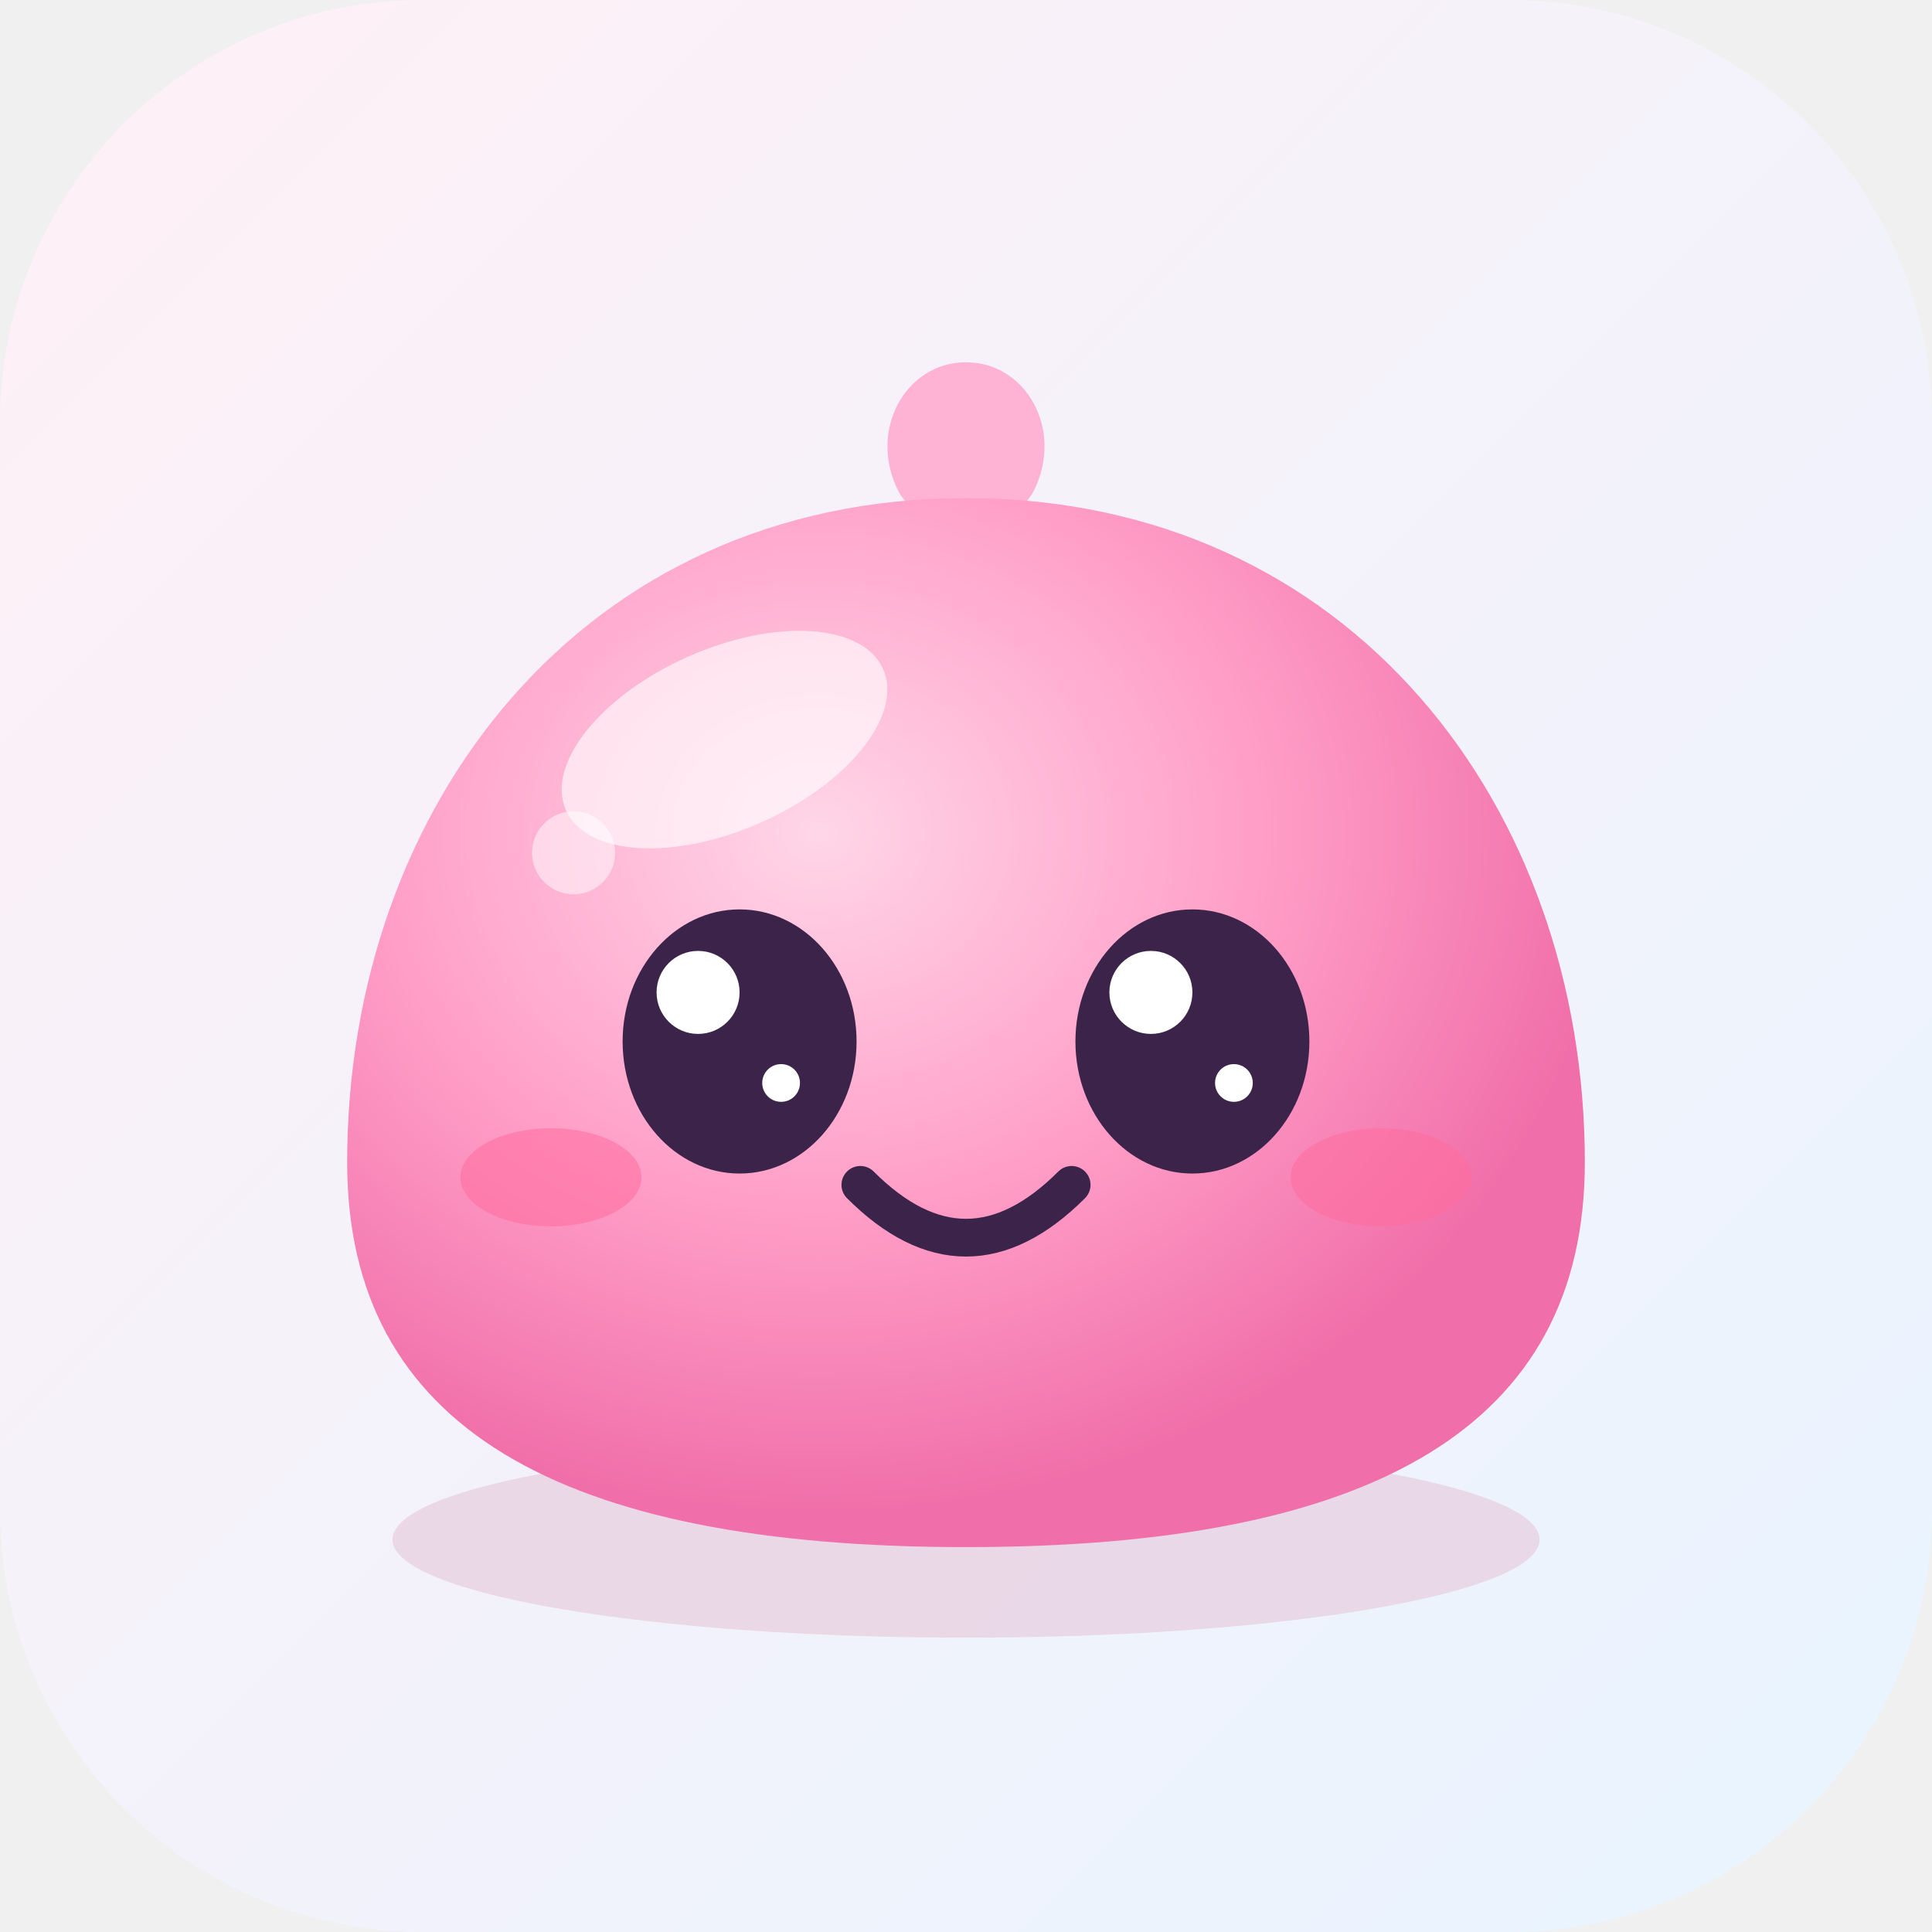
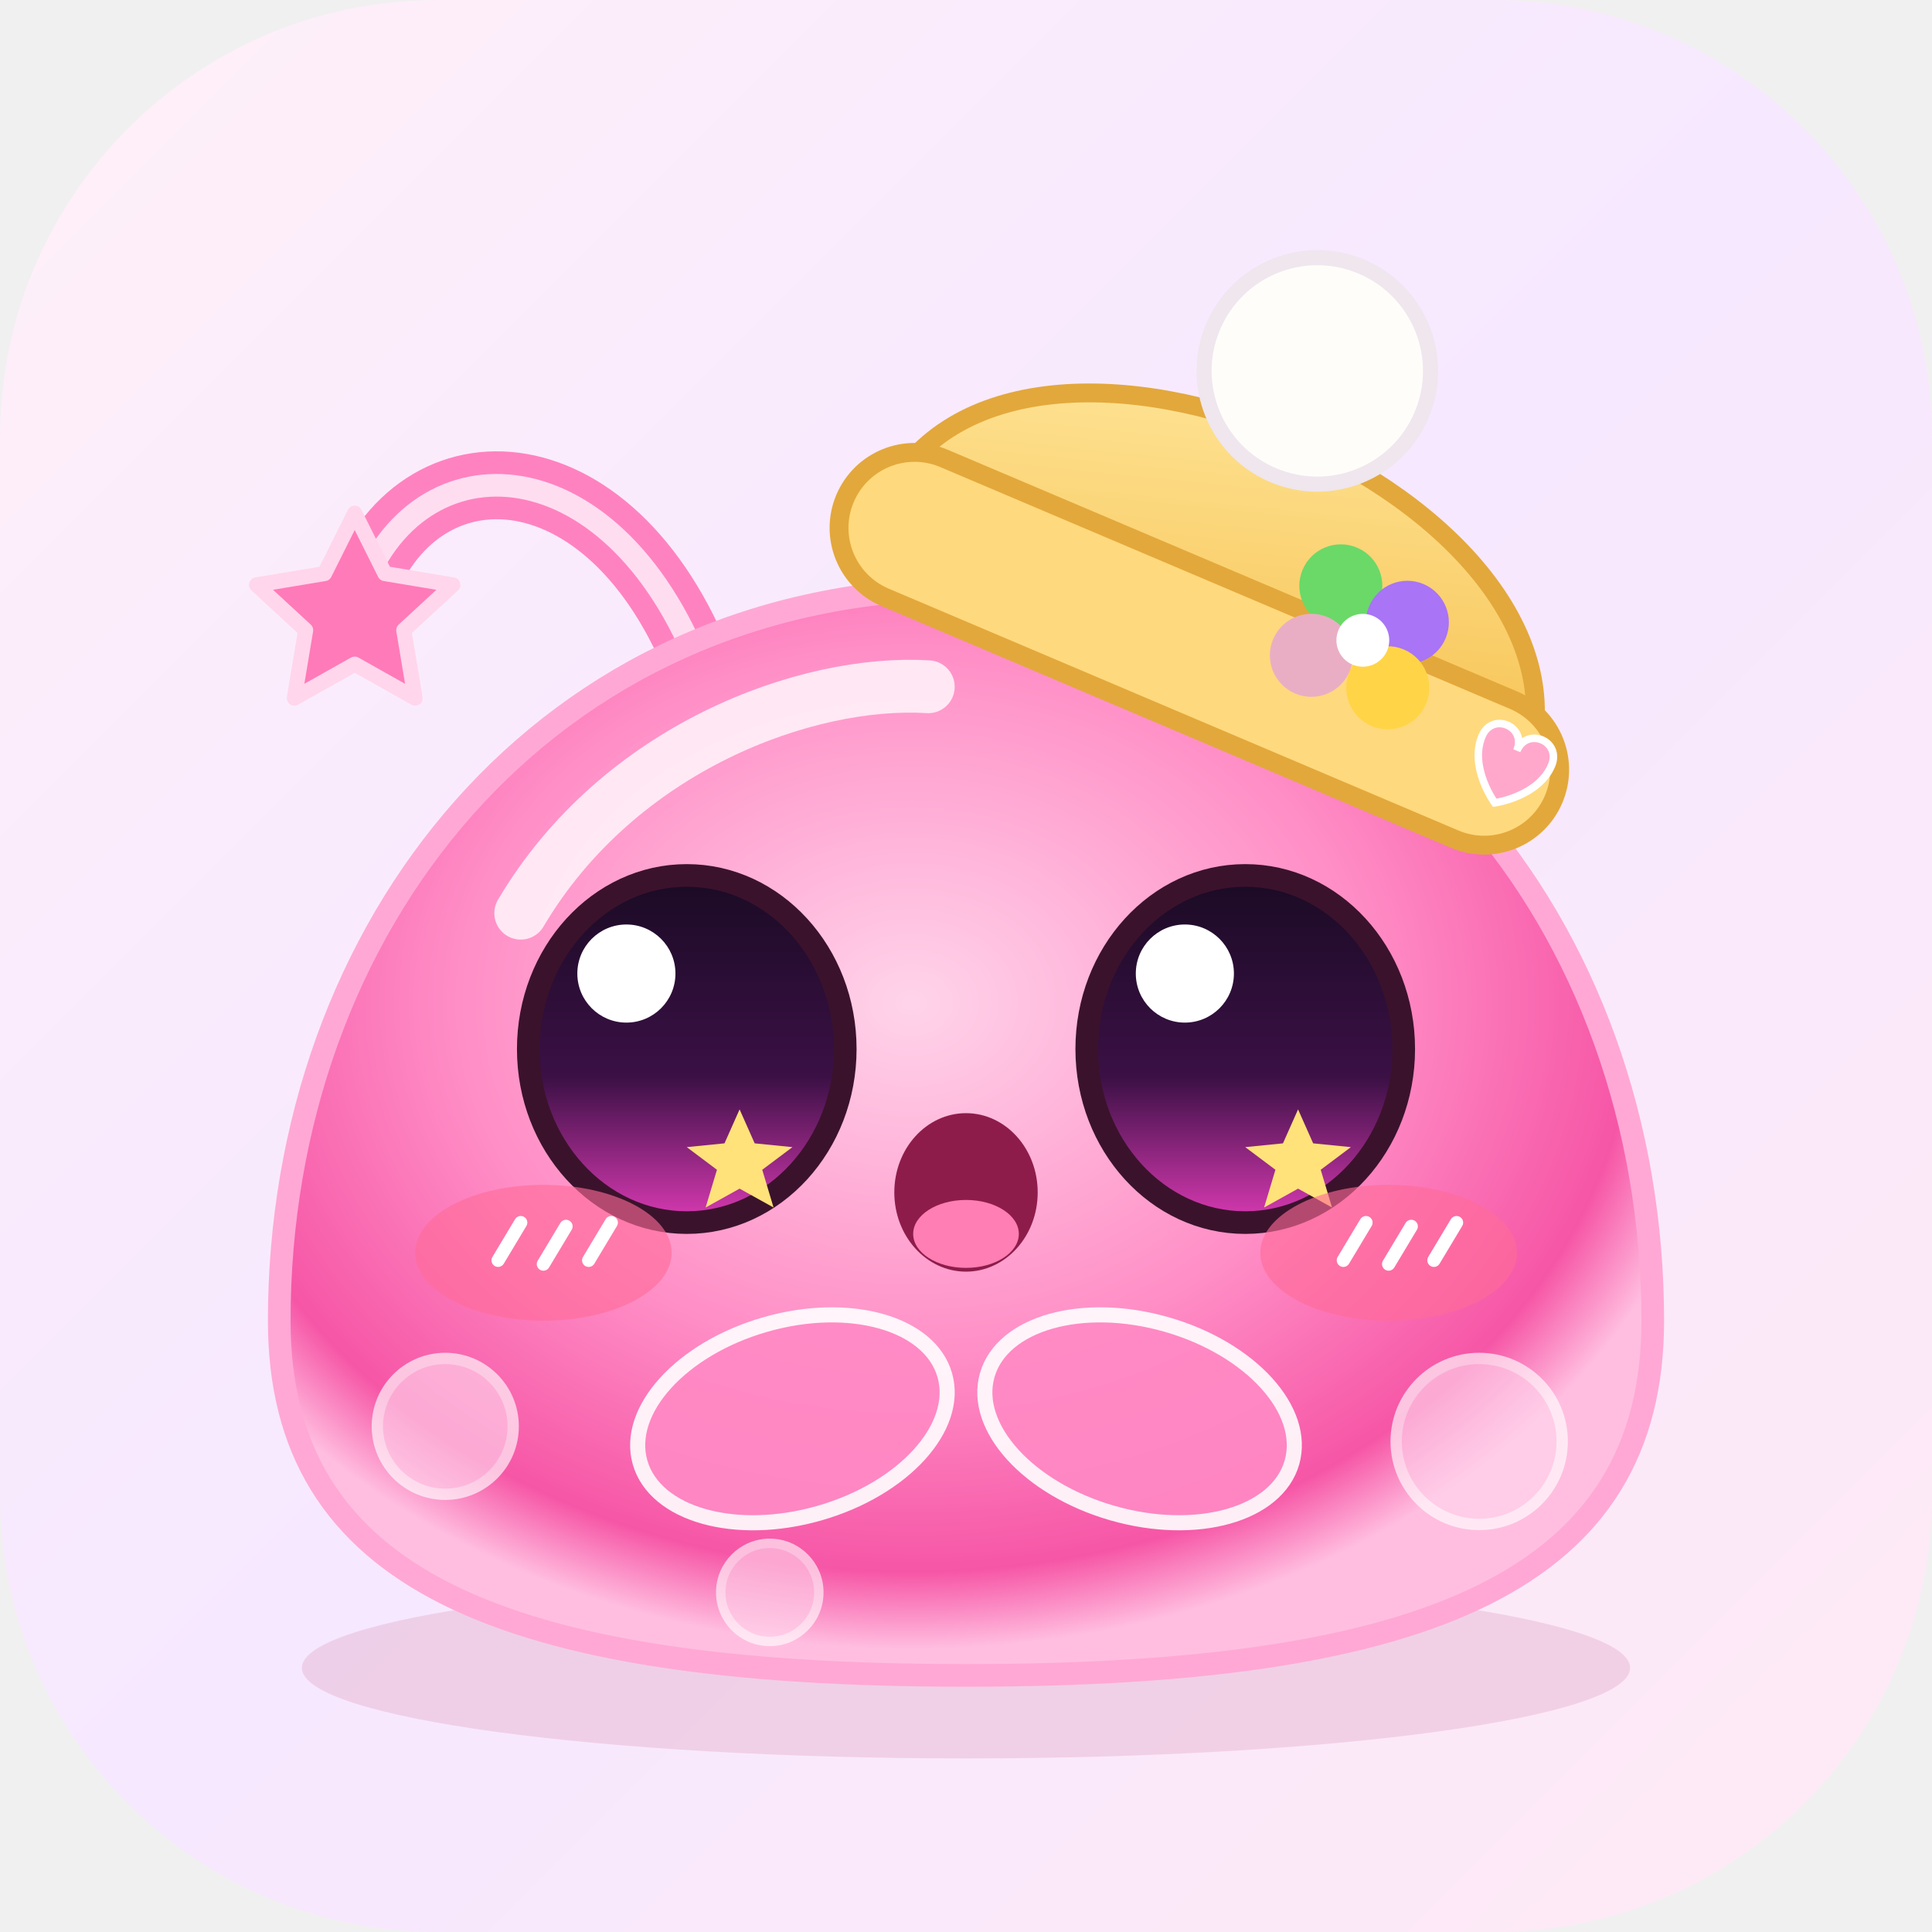
<svg xmlns="http://www.w3.org/2000/svg" width="512" height="512" viewBox="0 0 512 512">
  <defs>
    <linearGradient id="bgGrad" x1="0%" y1="0%" x2="100%" y2="100%">
-       <stop offset="0%" stop-color="#FFF0F6" />
-       <stop offset="100%" stop-color="#E8F4FF" />
+       <stop offset="0%" stop-color="#FFF0F8" />
+       <stop offset="50%" stop-color="#F6E8FF" />
+       <stop offset="100%" stop-color="#FFEAF4" />
    </linearGradient>
-     <radialGradient id="slimeGrad" cx="38%" cy="32%" r="65%">
-       <stop offset="0%" stop-color="#FFD6E8" />
-       <stop offset="55%" stop-color="#FF9EC7" />
-       <stop offset="100%" stop-color="#F06EA9" />
+     <radialGradient id="jellyBody" cx="46%" cy="38%" r="60%">
+       <stop offset="0%" stop-color="#FFD4EA" />
+       <stop offset="55%" stop-color="#FF8EC6" />
+       <stop offset="88%" stop-color="#F656A6" />
+       <stop offset="100%" stop-color="#FFBEE0" />
    </radialGradient>
+     <linearGradient id="beanieGrad" x1="0%" y1="0%" x2="100%" y2="100%">
+       <stop offset="0%" stop-color="#FFE89E" />
+       <stop offset="100%" stop-color="#F7C252" />
+     </linearGradient>
+     <linearGradient id="eyeNebula" x1="0%" y1="0%" x2="0%" y2="100%">
+       <stop offset="0%" stop-color="#1A0B24" />
+       <stop offset="58%" stop-color="#3B1045" />
+       <stop offset="100%" stop-color="#DA3AB3" />
+     </linearGradient>
  </defs>
-   <rect width="512" height="512" rx="112" fill="url(#bgGrad)" />
-   <ellipse cx="256" cy="408" rx="152" ry="26" fill="#E3B8CE" opacity="0.45" />
-   <path d="M256 96 C272 96 282 114 274 130 C268 142 244 142 238 130 C230 114 240 96 256 96 Z" fill="#FFB3D4" />
-   <path d="M256 132 C358 132 420 214 420 308 C420 378 364 410 256 410 C148 410 92 378 92 308 C92 214 154 132 256 132 Z" fill="url(#slimeGrad)" />
-   <ellipse cx="192" cy="196" rx="46" ry="24" transform="rotate(-24 192 196)" fill="#FFFFFF" opacity="0.62" />
-   <circle cx="152" cy="226" r="11" fill="#FFFFFF" opacity="0.5" />
-   <ellipse cx="196" cy="276" rx="31" ry="35" fill="#3B234A" />
-   <ellipse cx="316" cy="276" rx="31" ry="35" fill="#3B234A" />
-   <circle cx="185" cy="263" r="11" fill="#FFFFFF" />
-   <circle cx="207" cy="287" r="5" fill="#FFFFFF" />
-   <circle cx="305" cy="263" r="11" fill="#FFFFFF" />
-   <circle cx="327" cy="287" r="5" fill="#FFFFFF" />
-   <ellipse cx="146" cy="312" rx="24" ry="13" fill="#FF6B9D" opacity="0.55" />
-   <ellipse cx="366" cy="312" rx="24" ry="13" fill="#FF6B9D" opacity="0.55" />
-   <path d="M228 314 Q256 342 284 314" fill="none" stroke="#3B234A" stroke-width="10" stroke-linecap="round" />
+   <rect width="512" height="512" rx="116" fill="url(#bgGrad)" />
+   <ellipse cx="256" cy="442" rx="176" ry="24" fill="#E5B2CE" opacity="0.45" />
+   <path d="M188 184 C166 118 112 114 96 156" fill="none" stroke="#FF82C0" stroke-width="18" stroke-linecap="round" />
+   <path d="M188 184 C166 118 112 114 96 156" fill="none" stroke="#FFDDF0" stroke-width="6" stroke-linecap="round" />
+   <polygon points="94,136 102,152 120,155 107,167 110,185 94,176 78,185 81,167 68,155 86,152" fill="#FF7AB8" stroke="#FFD6EB" stroke-width="4" stroke-linejoin="round" />
+   <path d="M256 156 C368 156 438 246 438 350 C438 418 380 444 256 444 C132 444 74 418 74 350 C74 246 144 156 256 156 Z" fill="url(#jellyBody)" stroke="#FFA8D5" stroke-width="6" />
+   <path d="M138 242 C164 198 214 180 246 182" fill="none" stroke="#FFFFFF" stroke-width="14" stroke-linecap="round" opacity="0.78" />
+   <circle cx="118" cy="378" r="18" fill="#FFD6EC" stroke="#FFFFFF" stroke-width="3" opacity="0.65" />
+   <circle cx="392" cy="382" r="22" fill="#FFD6EC" stroke="#FFFFFF" stroke-width="3" opacity="0.65" />
+   <circle cx="204" cy="422" r="13" fill="#FFD6EC" stroke="#FFFFFF" stroke-width="2.5" opacity="0.62" />
+   <g transform="translate(328,148) rotate(23)">
+     <path d="M-92 22 C-88 -54 88 -54 92 22 Z" fill="url(#beanieGrad)" stroke="#E3A83B" stroke-width="5" />
+     <rect x="-102" y="6" width="204" height="40" rx="20" fill="#FFD97D" stroke="#E3A83B" stroke-width="5" />
+     <circle cx="0" cy="-54" r="30" fill="#FFFDF9" stroke="#EFE6EE" stroke-width="4" />
+     <circle cx="28" cy="-4" r="11" fill="#6AD968" />
+     <circle cx="48" cy="-2" r="11" fill="#A974F5" />
+     <circle cx="50" cy="16" r="11" fill="#FFD447" />
+     <circle cx="28" cy="16" r="11" fill="#EAAEC4" />
+     <circle cx="39" cy="7" r="7" fill="#FFFFFF" />
+     <path d="M78 18 C78 11 88 11 88 18 C88 11 98 11 98 18 C98 27 88 33 88 33 C88 33 78 27 78 18 Z" fill="#FFA8CC" stroke="#FFFFFF" stroke-width="2" />
+   </g>
+   <ellipse cx="182" cy="278" rx="42" ry="46" fill="url(#eyeNebula)" stroke="#3B122C" stroke-width="6" />
+   <ellipse cx="330" cy="278" rx="42" ry="46" fill="url(#eyeNebula)" stroke="#3B122C" stroke-width="6" />
+   <circle cx="166" cy="258" r="13" fill="#FFFFFF" />
+   <circle cx="314" cy="258" r="13" fill="#FFFFFF" />
+   <polygon points="196,294 200,303 210,304 202,310 205,320 196,315 187,320 190,310 182,304 192,303" fill="#FFE27A" />
+   <polygon points="344,294 348,303 358,304 350,310 353,320 344,315 335,320 338,310 330,304 340,303" fill="#FFE27A" />
+   <ellipse cx="144" cy="332" rx="34" ry="18" fill="#FF6B98" opacity="0.62" />
+   <ellipse cx="368" cy="332" rx="34" ry="18" fill="#FF6B98" opacity="0.62" />
+   <path d="M132 334 L138 324 M144 335 L150 325 M156 334 L162 324" stroke="#FFFFFF" stroke-width="3.5" stroke-linecap="round" />
+   <path d="M356 334 L362 324 M368 335 L374 325 M380 334 L386 324" stroke="#FFFFFF" stroke-width="3.5" stroke-linecap="round" />
+   <ellipse cx="256" cy="316" rx="19" ry="21" fill="#8E1C4A" />
+   <ellipse cx="256" cy="327" rx="14" ry="9" fill="#FF7EB3" />
+   <ellipse cx="210" cy="376" rx="42" ry="26" transform="rotate(-16 210 376)" fill="#FF8AC4" stroke="#FFFFFF" stroke-width="4" opacity="0.9" />
+   <ellipse cx="302" cy="376" rx="42" ry="26" transform="rotate(16 302 376)" fill="#FF8AC4" stroke="#FFFFFF" stroke-width="4" opacity="0.9" />
</svg>
